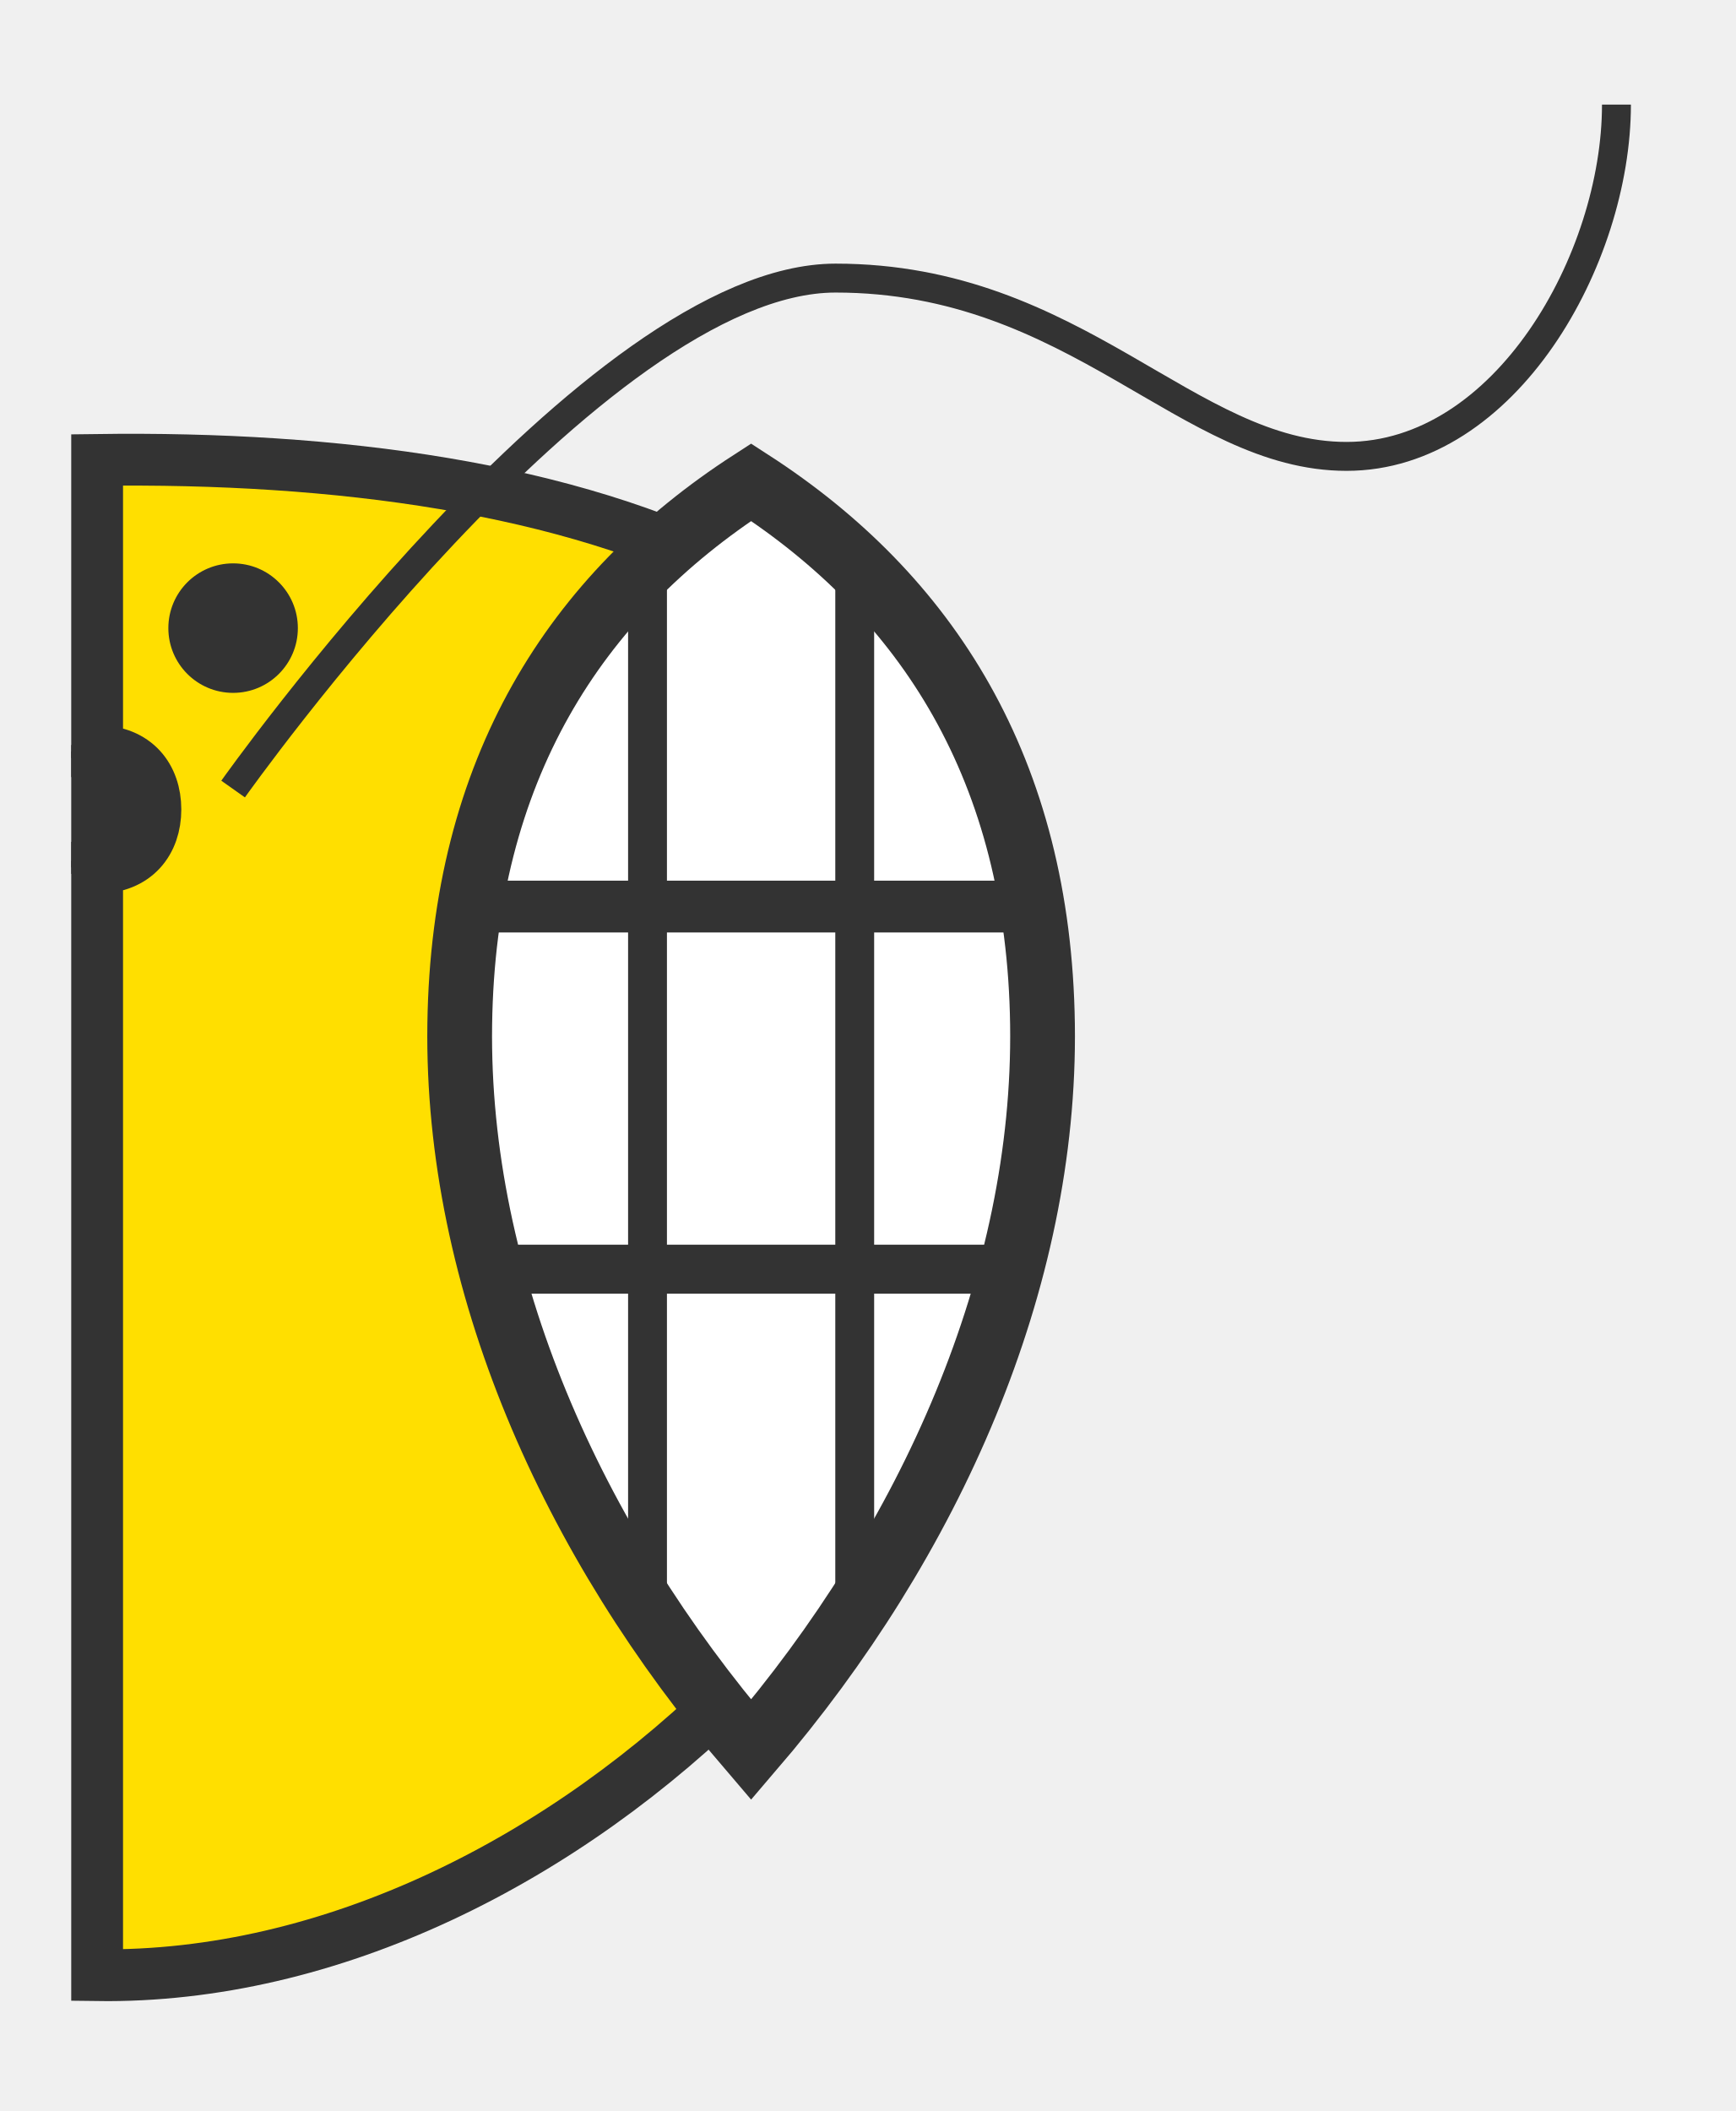
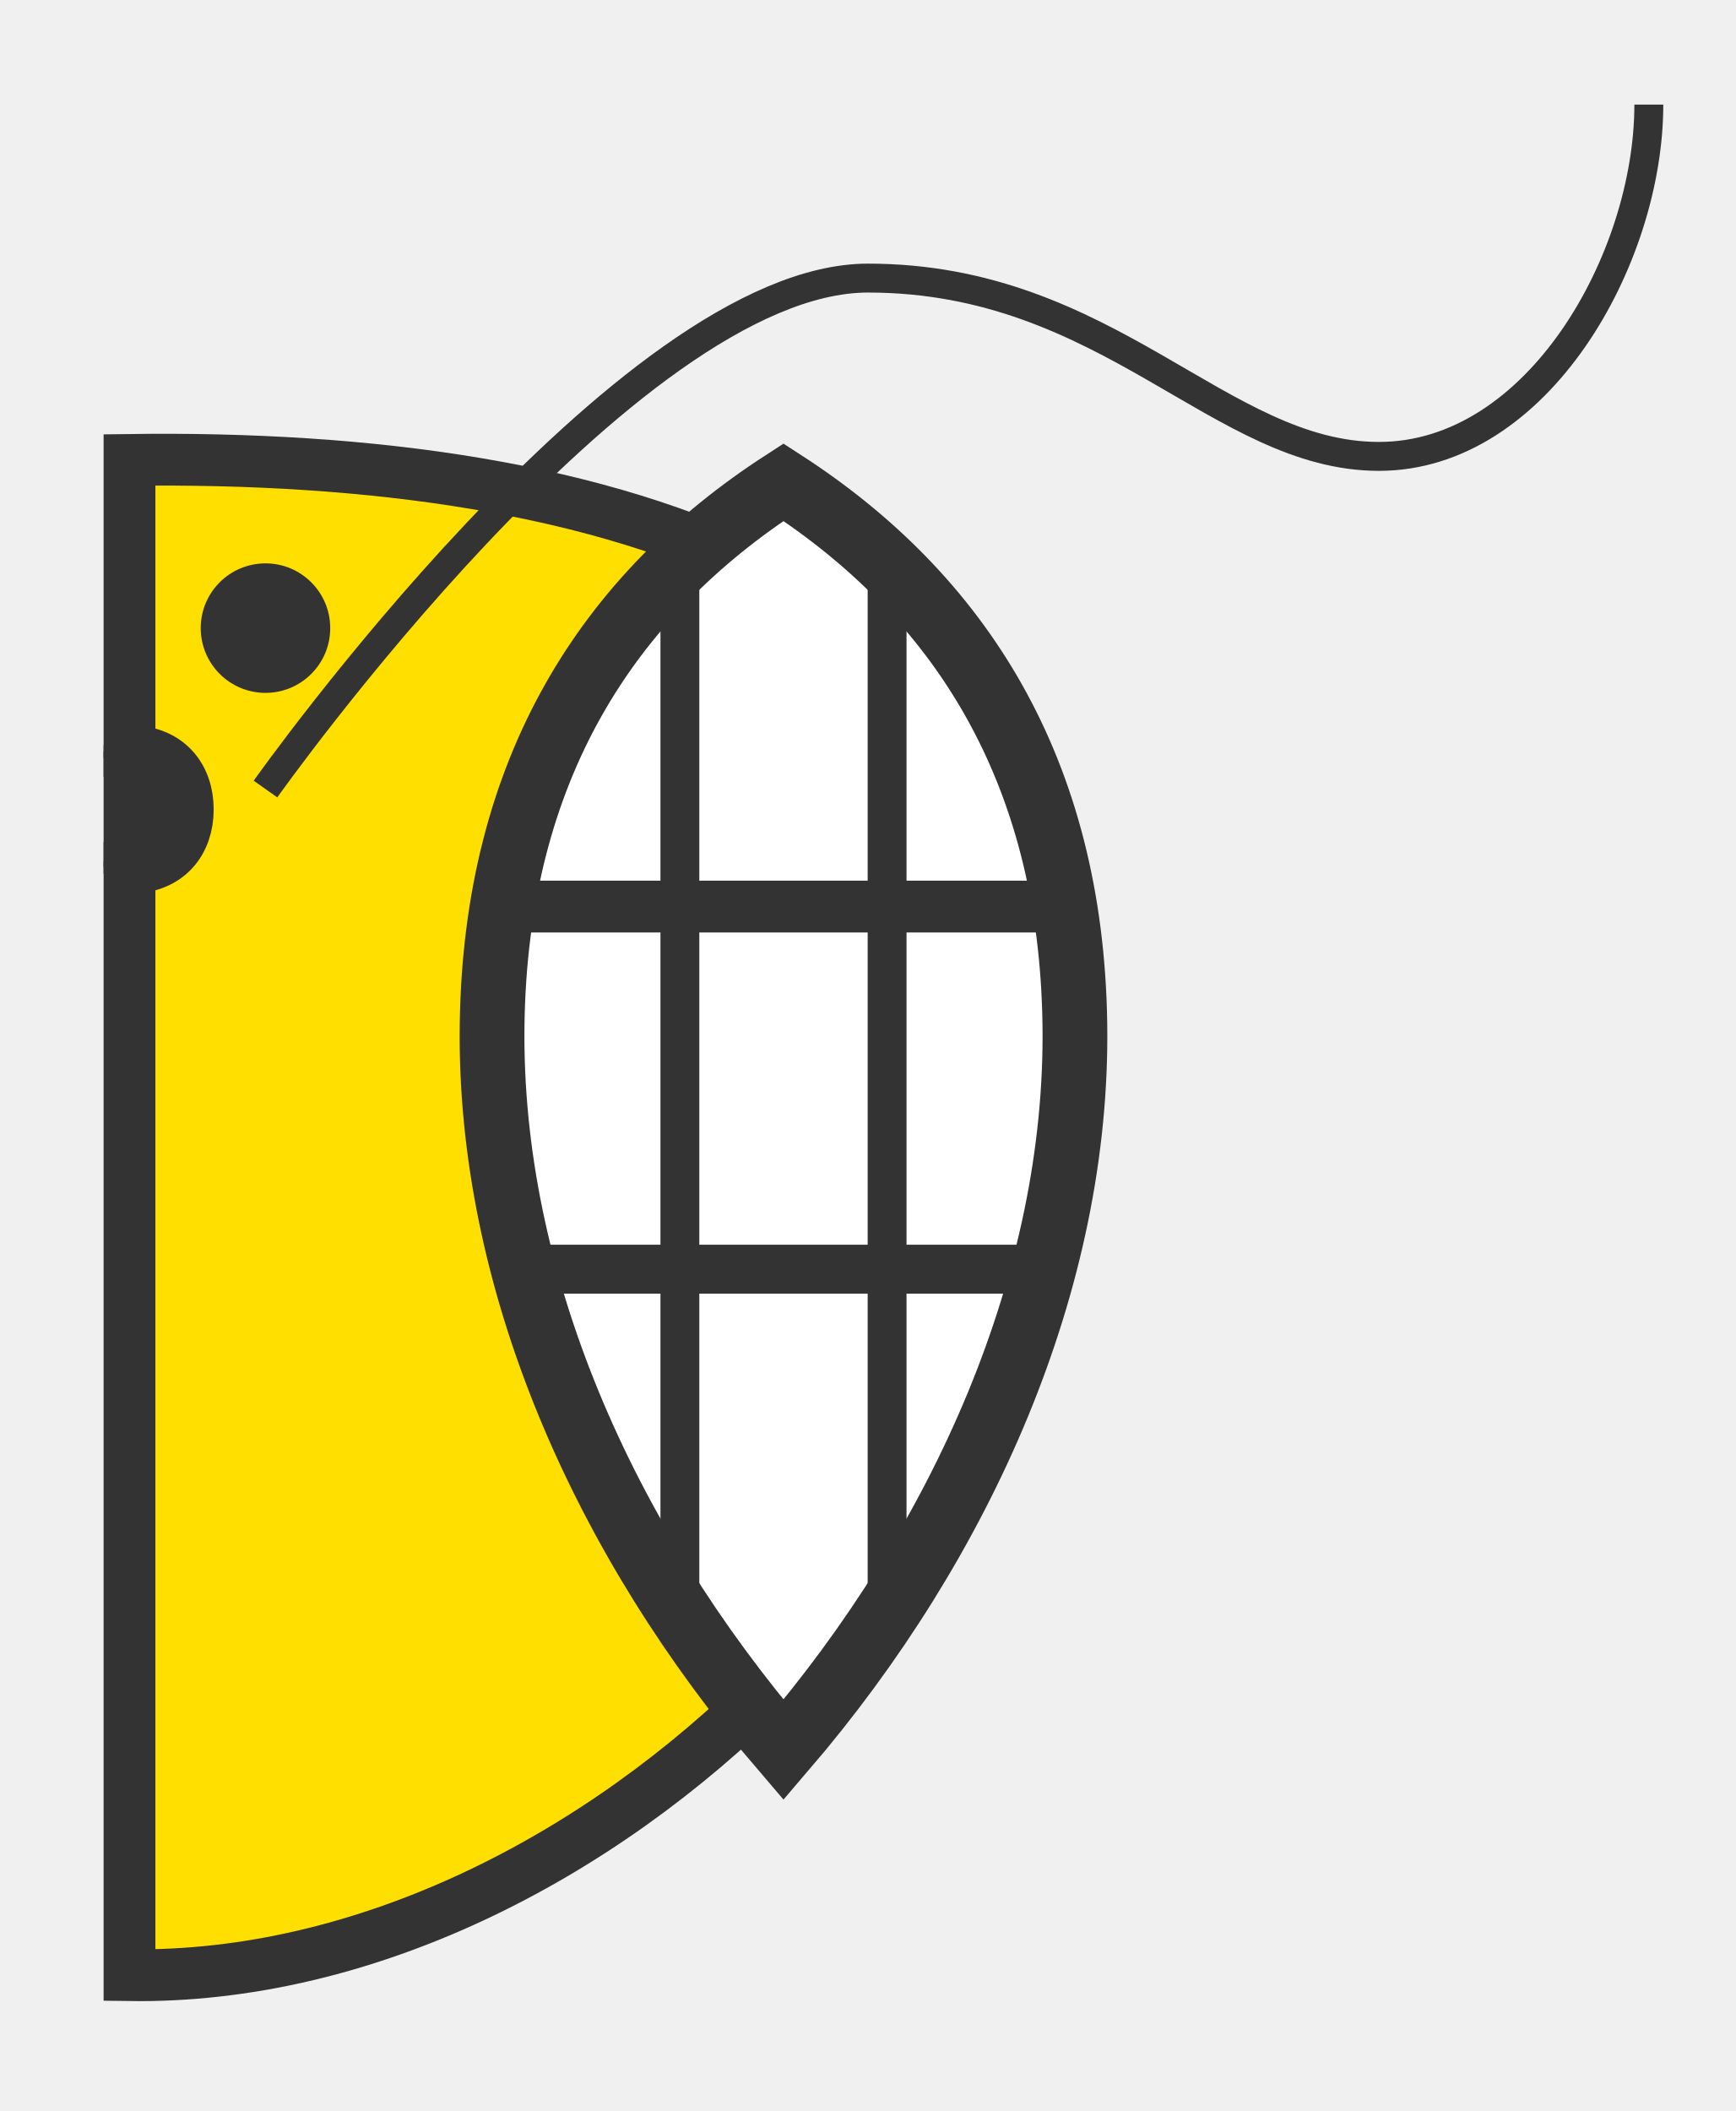
- <svg xmlns="http://www.w3.org/2000/svg" xmlns:xlink="http://www.w3.org/1999/xlink" version="1.1" x="0px" y="0px" width="134px" height="163px" viewBox="31.5 0 134 163" enable-background="new 31.5 0 134 163" xml:space="preserve">
-   <g id="Layer_1">
+ <svg xmlns="http://www.w3.org/2000/svg" xmlns:xlink="http://www.w3.org/1999/xlink" version="1.1" id="Layer_1" x="0px" y="0px" width="134px" height="163px" viewBox="0 0 134 163" enable-background="new 0 0 134 163" xml:space="preserve">
+   <g id="Layer_1_1_">
</g>
-   <g id="Bee">
-     <path fill="#FFDF00" stroke="#333333" stroke-width="4" stroke-miterlimit="10" d="M39,35.512V58c3,0,4.5,2.015,4.5,4.5   S42,67,39,67v85.512c36,0.5,72.5-36.5,72-72C110.5,45.012,76,35.012,39,35.512z" />
-     <circle fill="#333333" stroke="#333333" stroke-miterlimit="10" cx="49.5" cy="48.5" r="4.5" />
-     <path fill="none" stroke="#333333" stroke-width="2.233" stroke-miterlimit="10" d="M49.5,60.926c0,0,27.915-39.453,46.523-39.453   s27.17,13.767,39.453,13.767c12.281,0,20.844-15.256,20.844-27.166" />
+   <path fill="#FFDF00" stroke="#333333" stroke-width="4" stroke-miterlimit="10" d="M10,35.512V58c3,0,4.5,2.015,4.5,4.5S13,67,10,67  v85.512c36,0.5,72.5-36.5,72-72C81.5,45.012,47,35.012,10,35.512z" />
+   <circle fill="#333333" stroke="#333333" stroke-miterlimit="10" cx="20.5" cy="48.5" r="4.5" />
+   <path fill="none" stroke="#333333" stroke-width="2.233" stroke-miterlimit="10" d="M20.5,60.926c0,0,27.915-39.453,46.523-39.453  c18.607,0,27.17,13.767,39.453,13.767c12.28,0,20.844-15.256,20.844-27.166" />
+   <g>
    <g>
      <g>
        <g>
          <defs>
-             <rect id="SVGID_1_" x="37" y="56" width="7" height="13" />
+             <rect id="SVGID_1_" x="8" y="56" width="7" height="13" />
          </defs>
          <clipPath id="SVGID_2_">
            <use xlink:href="#SVGID_1_" overflow="visible" />
          </clipPath>
-           <circle clip-path="url(#SVGID_2_)" fill="#333333" stroke="#333333" stroke-miterlimit="10" cx="37.5" cy="62.5" r="4.5" />
+           <circle clip-path="url(#SVGID_2_)" fill="#333333" stroke="#333333" stroke-miterlimit="10" cx="8.5" cy="62.5" r="4.5" />
        </g>
      </g>
    </g>
-     <path fill="#FFFFFF" stroke="#333333" stroke-width="5" stroke-miterlimit="10" d="M111.999,79.098   c-0.276-19.686-8.931-33.088-22.499-41.864C75.932,46.01,67.277,59.412,67.001,79.098c-0.278,19.733,8.604,39.828,22.499,56.018   C103.393,118.926,112.277,98.831,111.999,79.098z" />
-     <line fill="none" stroke="#333333" stroke-width="3" stroke-miterlimit="10" x1="81.5" y1="44" x2="81.5" y2="123" />
-     <line fill="none" stroke="#333333" stroke-width="3.78" stroke-miterlimit="10" x1="69.412" y1="98" x2="109.588" y2="98" />
-     <line fill="none" stroke="#333333" stroke-width="3" stroke-miterlimit="10" x1="97.5" y1="45" x2="97.5" y2="124" />
-     <line fill="none" stroke="#333333" stroke-width="4" stroke-miterlimit="10" x1="67" y1="70" x2="112" y2="70" />
  </g>
+   <path fill="#FFFFFF" stroke="#333333" stroke-width="5" stroke-miterlimit="10" d="M82.999,79.098  C82.723,59.412,74.068,46.01,60.5,37.234C46.932,46.01,38.277,59.412,38.001,79.098c-0.278,19.733,8.604,39.828,22.499,56.018  C74.393,118.926,83.277,98.831,82.999,79.098z" />
+   <line fill="none" stroke="#333333" stroke-width="3" stroke-miterlimit="10" x1="52.5" y1="44" x2="52.5" y2="123" />
+   <line fill="none" stroke="#333333" stroke-width="3.78" stroke-miterlimit="10" x1="40.412" y1="98" x2="80.588" y2="98" />
+   <line fill="none" stroke="#333333" stroke-width="3" stroke-miterlimit="10" x1="68.5" y1="45" x2="68.5" y2="124" />
+   <line fill="none" stroke="#333333" stroke-width="4" stroke-miterlimit="10" x1="38" y1="70" x2="83" y2="70" />
</svg>
